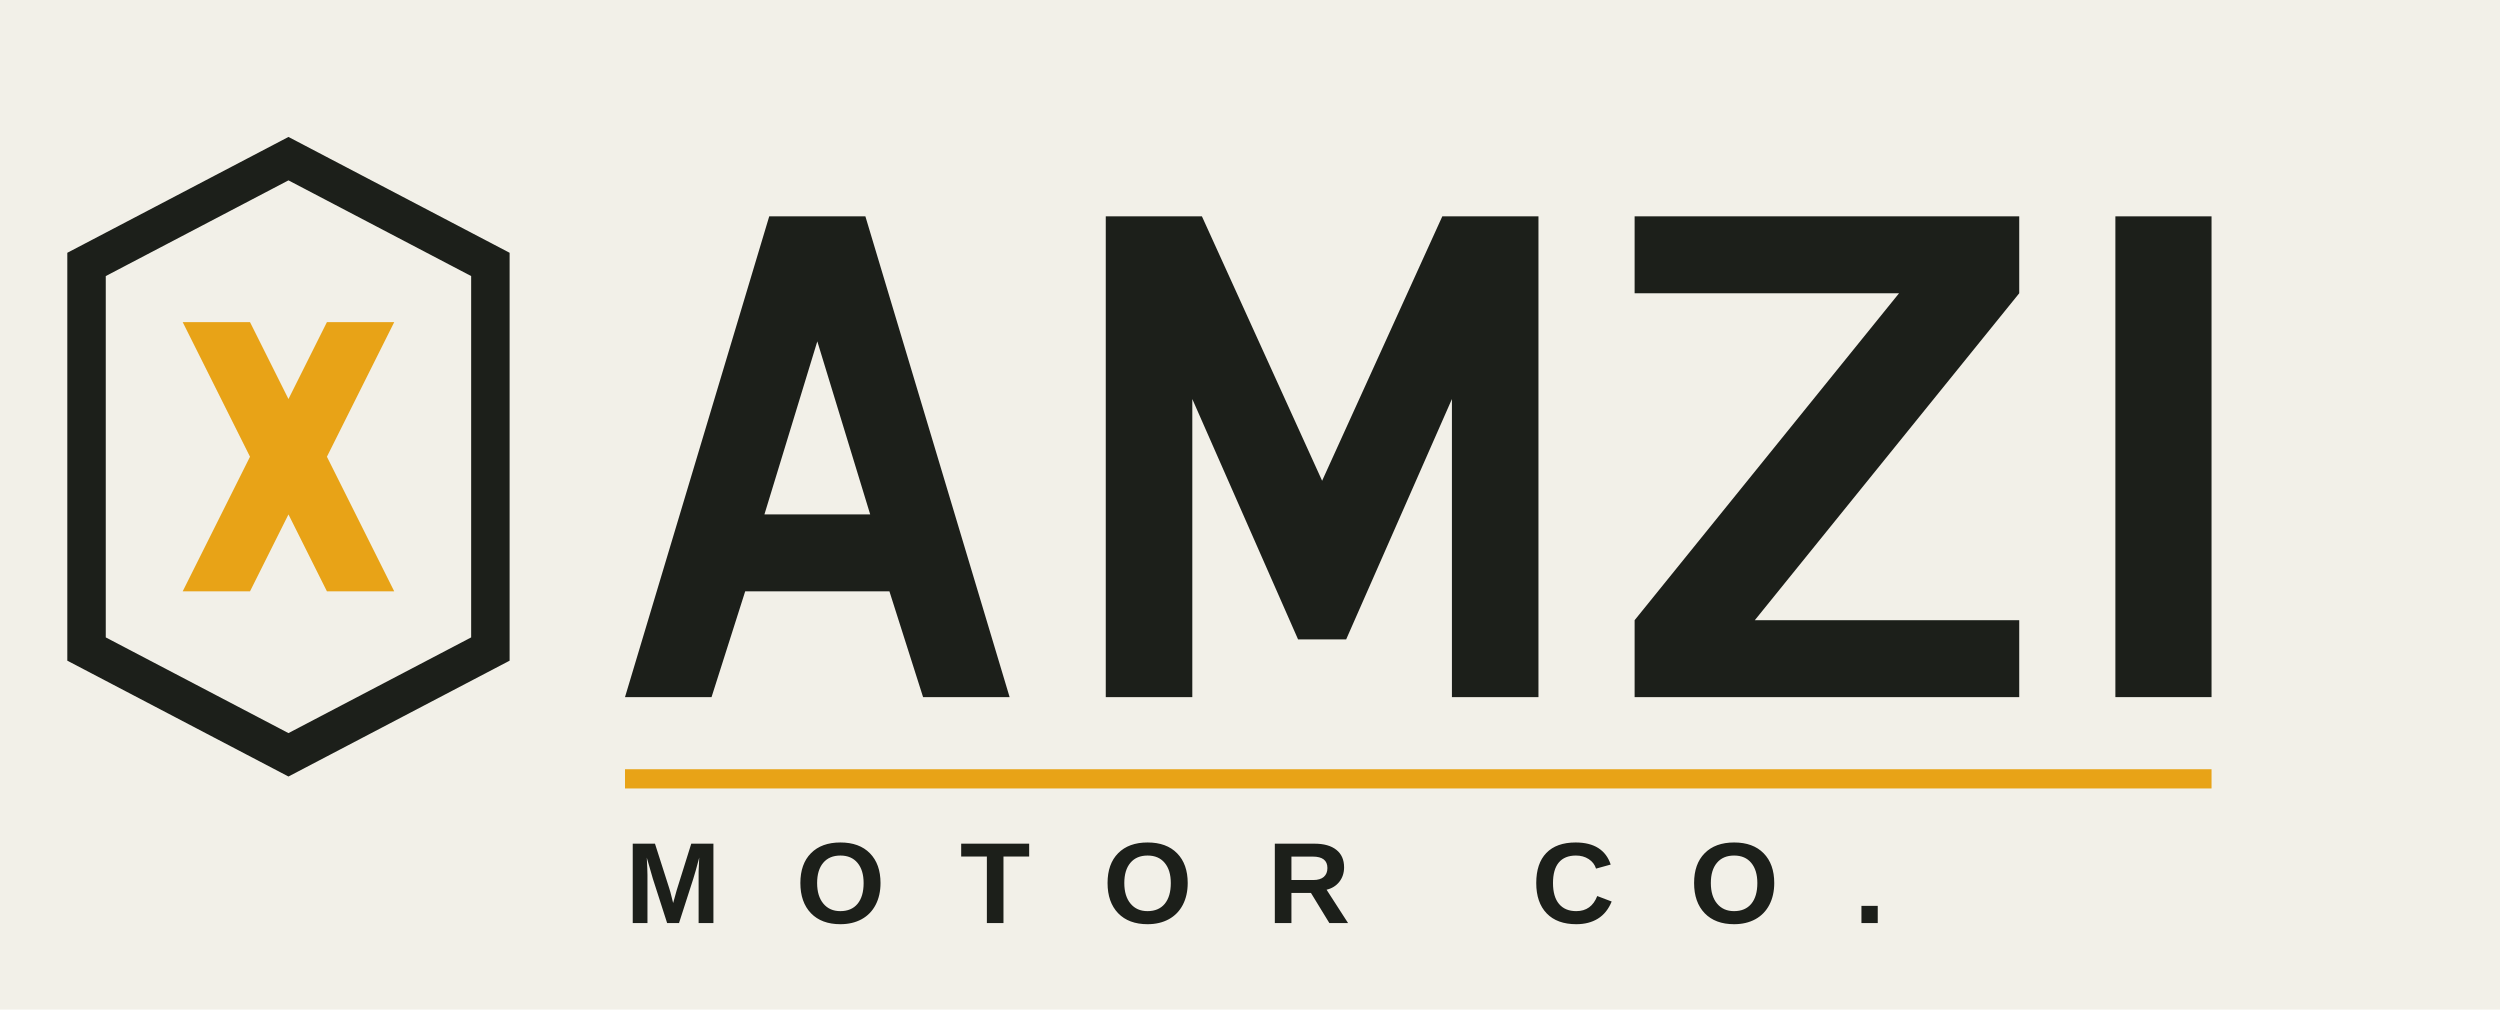
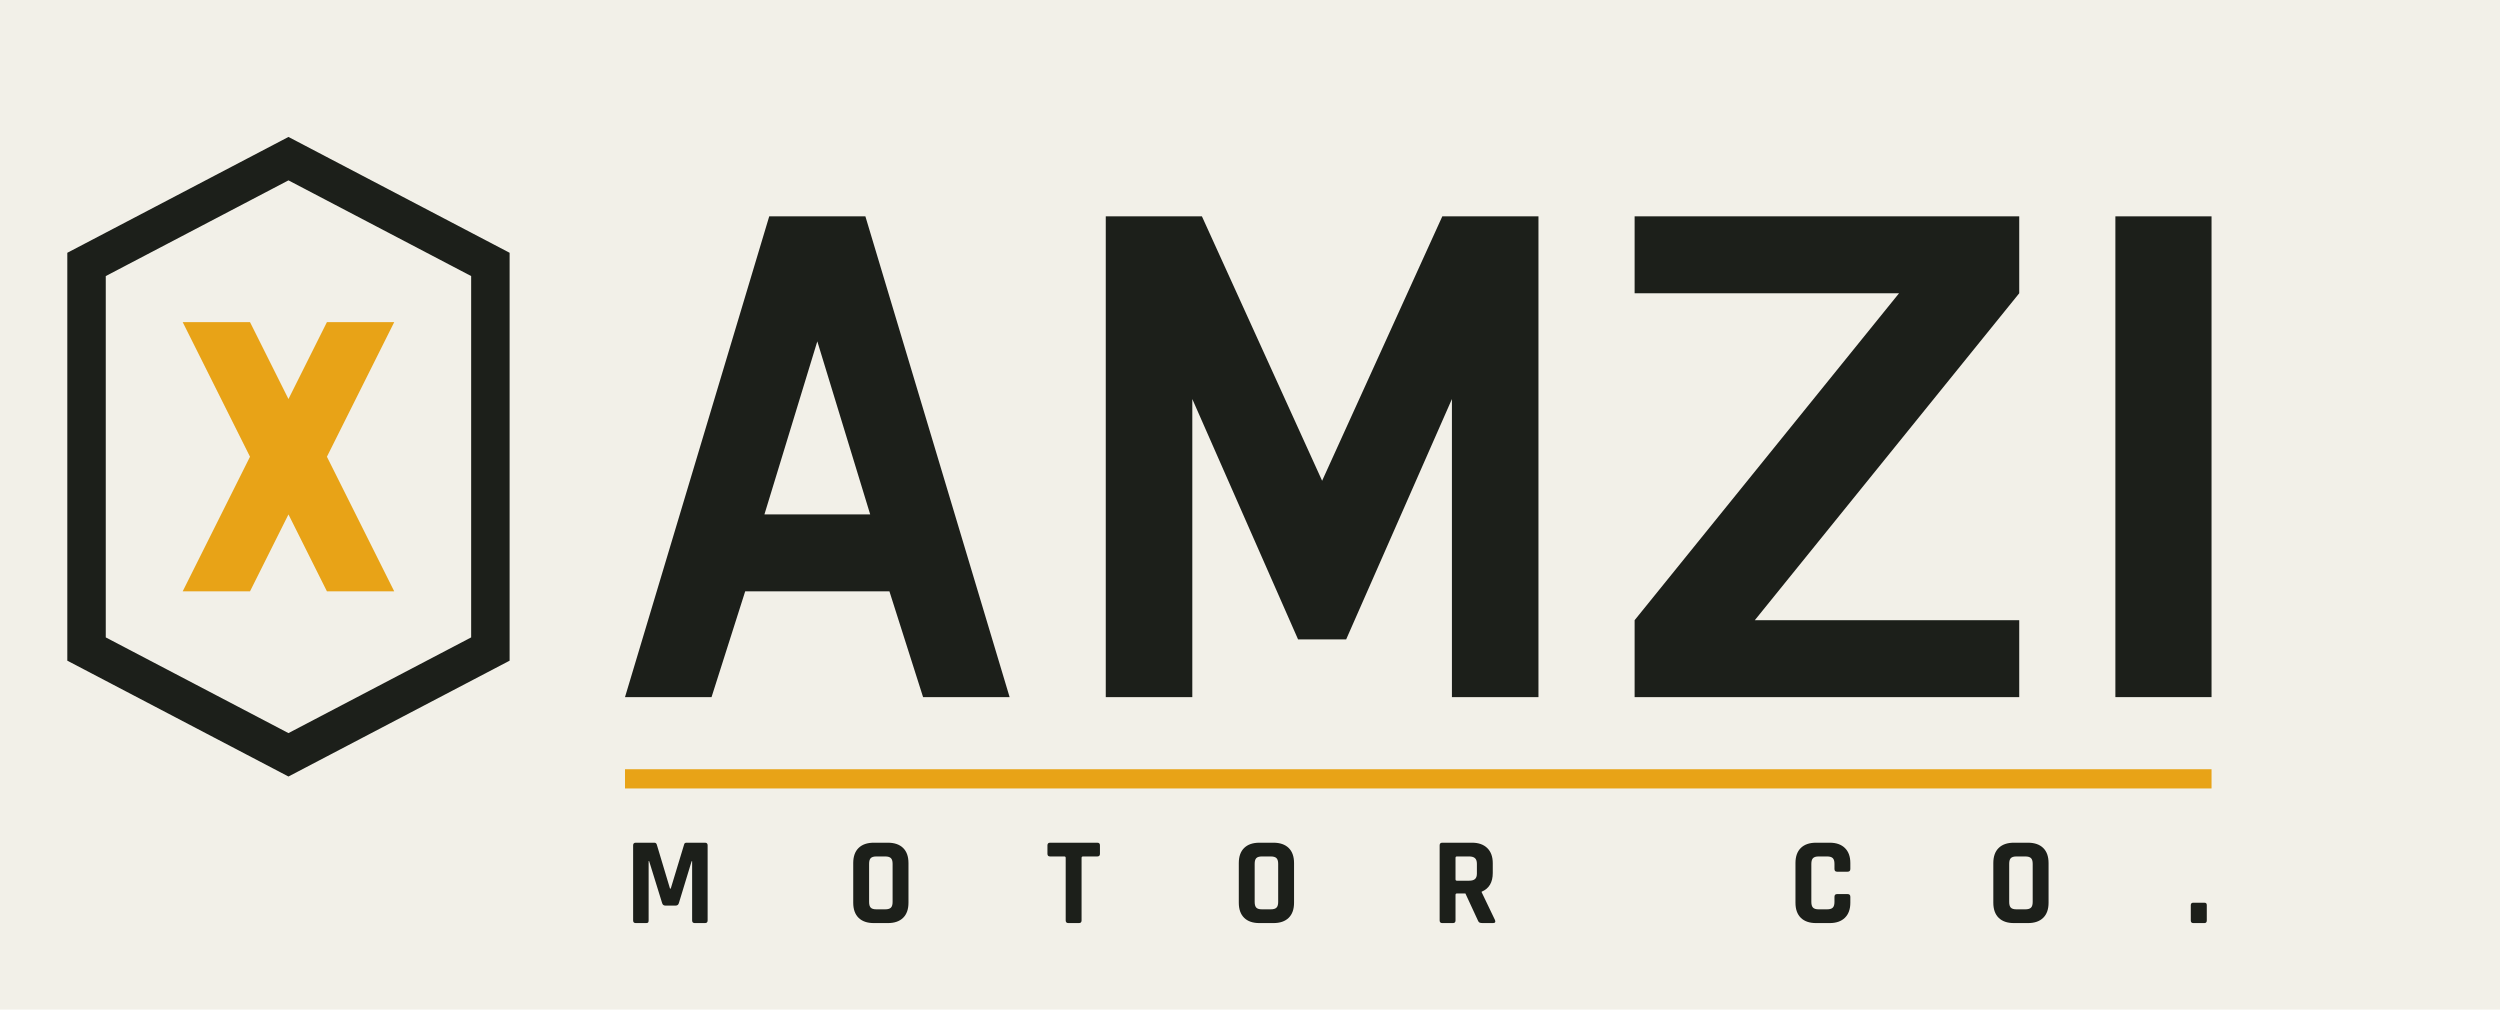
- <svg xmlns="http://www.w3.org/2000/svg" viewBox="0 0 520 210" width="1040" height="420">
-   <rect width="520" height="210" fill="#f2f0e8" />
+ <svg xmlns="http://www.w3.org/2000/svg" viewBox="0 0 520 210" width="520" height="210" role="img" aria-label="AMZI Motor Co.">
+   <rect width="520" height="210" fill="#F2F0E8" />
  <g transform="translate(0,5)">
-     <polygon points="60,28 102,50 102,130 60,152 18,130 18,50" fill="none" stroke="#1c1f1a" stroke-width="8" stroke-linejoin="miter" />
-     <polygon points="38,62 52,62 60,78 68,62 82,62 68,90 82,118 68,118 60,102 52,118 38,118 52,90" fill="#e8a317" />
+     <polygon points="60,28 102,50 102,130 60,152 18,130 18,50" fill="none" stroke="#1C1F1A" stroke-width="8" stroke-linejoin="miter" />
+     <polygon points="38,62 52,62 60,78 68,62 82,62 68,90 82,118 68,118 60,102 52,118 38,118 52,90" fill="#E8A317" />
  </g>
-   <g fill="#1c1f1a">
+   <g fill="#1C1F1A">
    <path fill-rule="evenodd" d="M130,145 L160,45 L180,45 L210,145 L192,145 L185,123 L155,123 L148,145 Z M159,107 L181,107 L170,71 Z" />
    <path d="M230,145 L230,45 L250,45 L275,100 L300,45 L320,45 L320,145 L302,145 L302,83 L280,133 L270,133 L248,83 L248,145 Z" />
    <path d="M340,45 L420,45 L420,61 L365,129 L420,129 L420,145 L340,145 L340,129 L395,61 L340,61 Z" />
    <rect x="440" y="45" width="20" height="100" />
  </g>
-   <rect x="130" y="160" width="330" height="4" fill="#e8a317" />
-   <text x="130" y="192" font-family="Arial, Helvetica, sans-serif" font-weight="700" font-size="24" letter-spacing="15.5" fill="#1c1f1a">MOTOR CO.</text>
+   <rect x="130" y="160" width="330" height="4" fill="#E8A317" />
+   <path fill="#1C1F1A" d="M142.792 175.282H146.64Q147.186 175.282 147.186 175.828V191.454Q147.186 192.0 146.64 192.0H144.508Q143.962 192.0 143.962 191.454V179.13H143.858L141.206 187.84Q141.05 188.36 140.556 188.36H138.372Q137.878 188.36 137.722 187.84L135.018 179.104H134.914V191.454Q134.914 191.766 134.81 191.883Q134.706 192.0 134.368 192.0H132.236Q131.69 192.0 131.69 191.454V175.828Q131.69 175.282 132.236 175.282H136.11Q136.474 175.282 136.604 175.646L139.36 184.824H139.516L142.298 175.646Q142.376 175.282 142.792 175.282Z M182.281 189.14H184.127Q184.959 189.14 185.31 188.789Q185.661 188.438 185.661 187.606V179.676Q185.661 178.844 185.31 178.493Q184.959 178.142 184.127 178.142H182.281Q181.448 178.142 181.111 178.493Q180.773 178.844 180.773 179.676V187.606Q180.773 188.438 181.111 188.789Q181.448 189.14 182.281 189.14ZM184.673 192.0H181.761Q179.707 192.0 178.589 190.908Q177.471 189.816 177.471 187.762V179.52Q177.471 177.466 178.589 176.374Q179.707 175.282 181.761 175.282H184.673Q186.727 175.282 187.845 176.374Q188.963 177.466 188.963 179.52V187.762Q188.963 189.816 187.845 190.908Q186.727 192.0 184.673 192.0Z M224.421 192.0H222.237Q221.665 192.0 221.665 191.454V178.428Q221.665 178.142 221.379 178.142H218.415Q217.869 178.142 217.869 177.596V175.828Q217.869 175.282 218.415 175.282H228.243Q228.789 175.282 228.789 175.828V177.596Q228.789 178.142 228.243 178.142H225.279Q224.967 178.142 224.967 178.428V191.454Q224.967 192.0 224.421 192.0Z M262.48 189.14H264.326Q265.158 189.14 265.509 188.789Q265.86 188.438 265.86 187.606V179.676Q265.86 178.844 265.509 178.493Q265.158 178.142 264.326 178.142H262.48Q261.648 178.142 261.31 178.493Q260.972 178.844 260.972 179.676V187.606Q260.972 188.438 261.31 188.789Q261.648 189.14 262.48 189.14ZM264.872 192.0H261.96Q259.906 192.0 258.788 190.908Q257.67 189.816 257.67 187.762V179.52Q257.67 177.466 258.788 176.374Q259.906 175.282 261.96 175.282H264.872Q266.925 175.282 268.043 176.374Q269.162 177.466 269.162 179.52V187.762Q269.162 189.816 268.043 190.908Q266.925 192.0 264.872 192.0Z M302.202 192.0H299.992Q299.446 192.0 299.446 191.454V175.828Q299.446 175.282 299.992 175.282H306.18Q308.208 175.282 309.352 176.4Q310.496 177.518 310.496 179.546V181.574Q310.496 184.512 308.182 185.474V185.578L310.964 191.376Q311.198 192.0 310.522 192.0H308.416Q307.948 192.0 307.74 191.896Q307.532 191.792 307.402 191.454L304.802 185.838H303.06Q302.748 185.838 302.748 186.124V191.454Q302.748 192.0 302.202 192.0ZM303.034 183.186H305.582Q306.414 183.186 306.804 182.835Q307.194 182.484 307.194 181.704V179.676Q307.194 178.87 306.804 178.506Q306.414 178.142 305.582 178.142H303.034Q302.748 178.142 302.748 178.428V182.9Q302.748 183.186 303.034 183.186Z M380.581 192.0H377.747Q375.693 192.0 374.575 190.908Q373.457 189.816 373.457 187.762V179.52Q373.457 177.466 374.575 176.374Q375.693 175.282 377.747 175.282H380.581Q382.609 175.282 383.74 176.387Q384.871 177.492 384.871 179.52V180.742Q384.871 181.314 384.299 181.314H382.115Q381.569 181.314 381.569 180.742V179.676Q381.569 178.844 381.218 178.493Q380.867 178.142 380.035 178.142H378.267Q377.461 178.142 377.11 178.493Q376.759 178.844 376.759 179.676V187.606Q376.759 188.438 377.11 188.789Q377.461 189.14 378.267 189.14H380.035Q380.867 189.14 381.218 188.789Q381.569 188.438 381.569 187.606V186.54Q381.569 185.968 382.115 185.968H384.299Q384.871 185.968 384.871 186.54V187.762Q384.871 189.79 383.74 190.895Q382.609 192.0 380.581 192.0Z M419.42 189.14H421.266Q422.098 189.14 422.449 188.789Q422.8 188.438 422.8 187.606V179.676Q422.8 178.844 422.449 178.493Q422.098 178.142 421.266 178.142H419.42Q418.588 178.142 418.25 178.493Q417.912 178.844 417.912 179.676V187.606Q417.912 188.438 418.25 188.789Q418.588 189.14 419.42 189.14ZM421.812 192.0H418.9Q416.846 192.0 415.728 190.908Q414.61 189.816 414.61 187.762V179.52Q414.61 177.466 415.728 176.374Q416.846 175.282 418.9 175.282H421.812Q423.866 175.282 424.984 176.374Q426.102 177.466 426.102 179.52V187.762Q426.102 189.816 424.984 190.908Q423.866 192.0 421.812 192.0Z M459.012 188.256V191.454Q459.012 192.0 458.518 192.0H456.204Q455.684 192.0 455.684 191.454V188.282Q455.684 187.762 456.204 187.762H458.518Q459.012 187.762 459.012 188.256Z" />
</svg>
